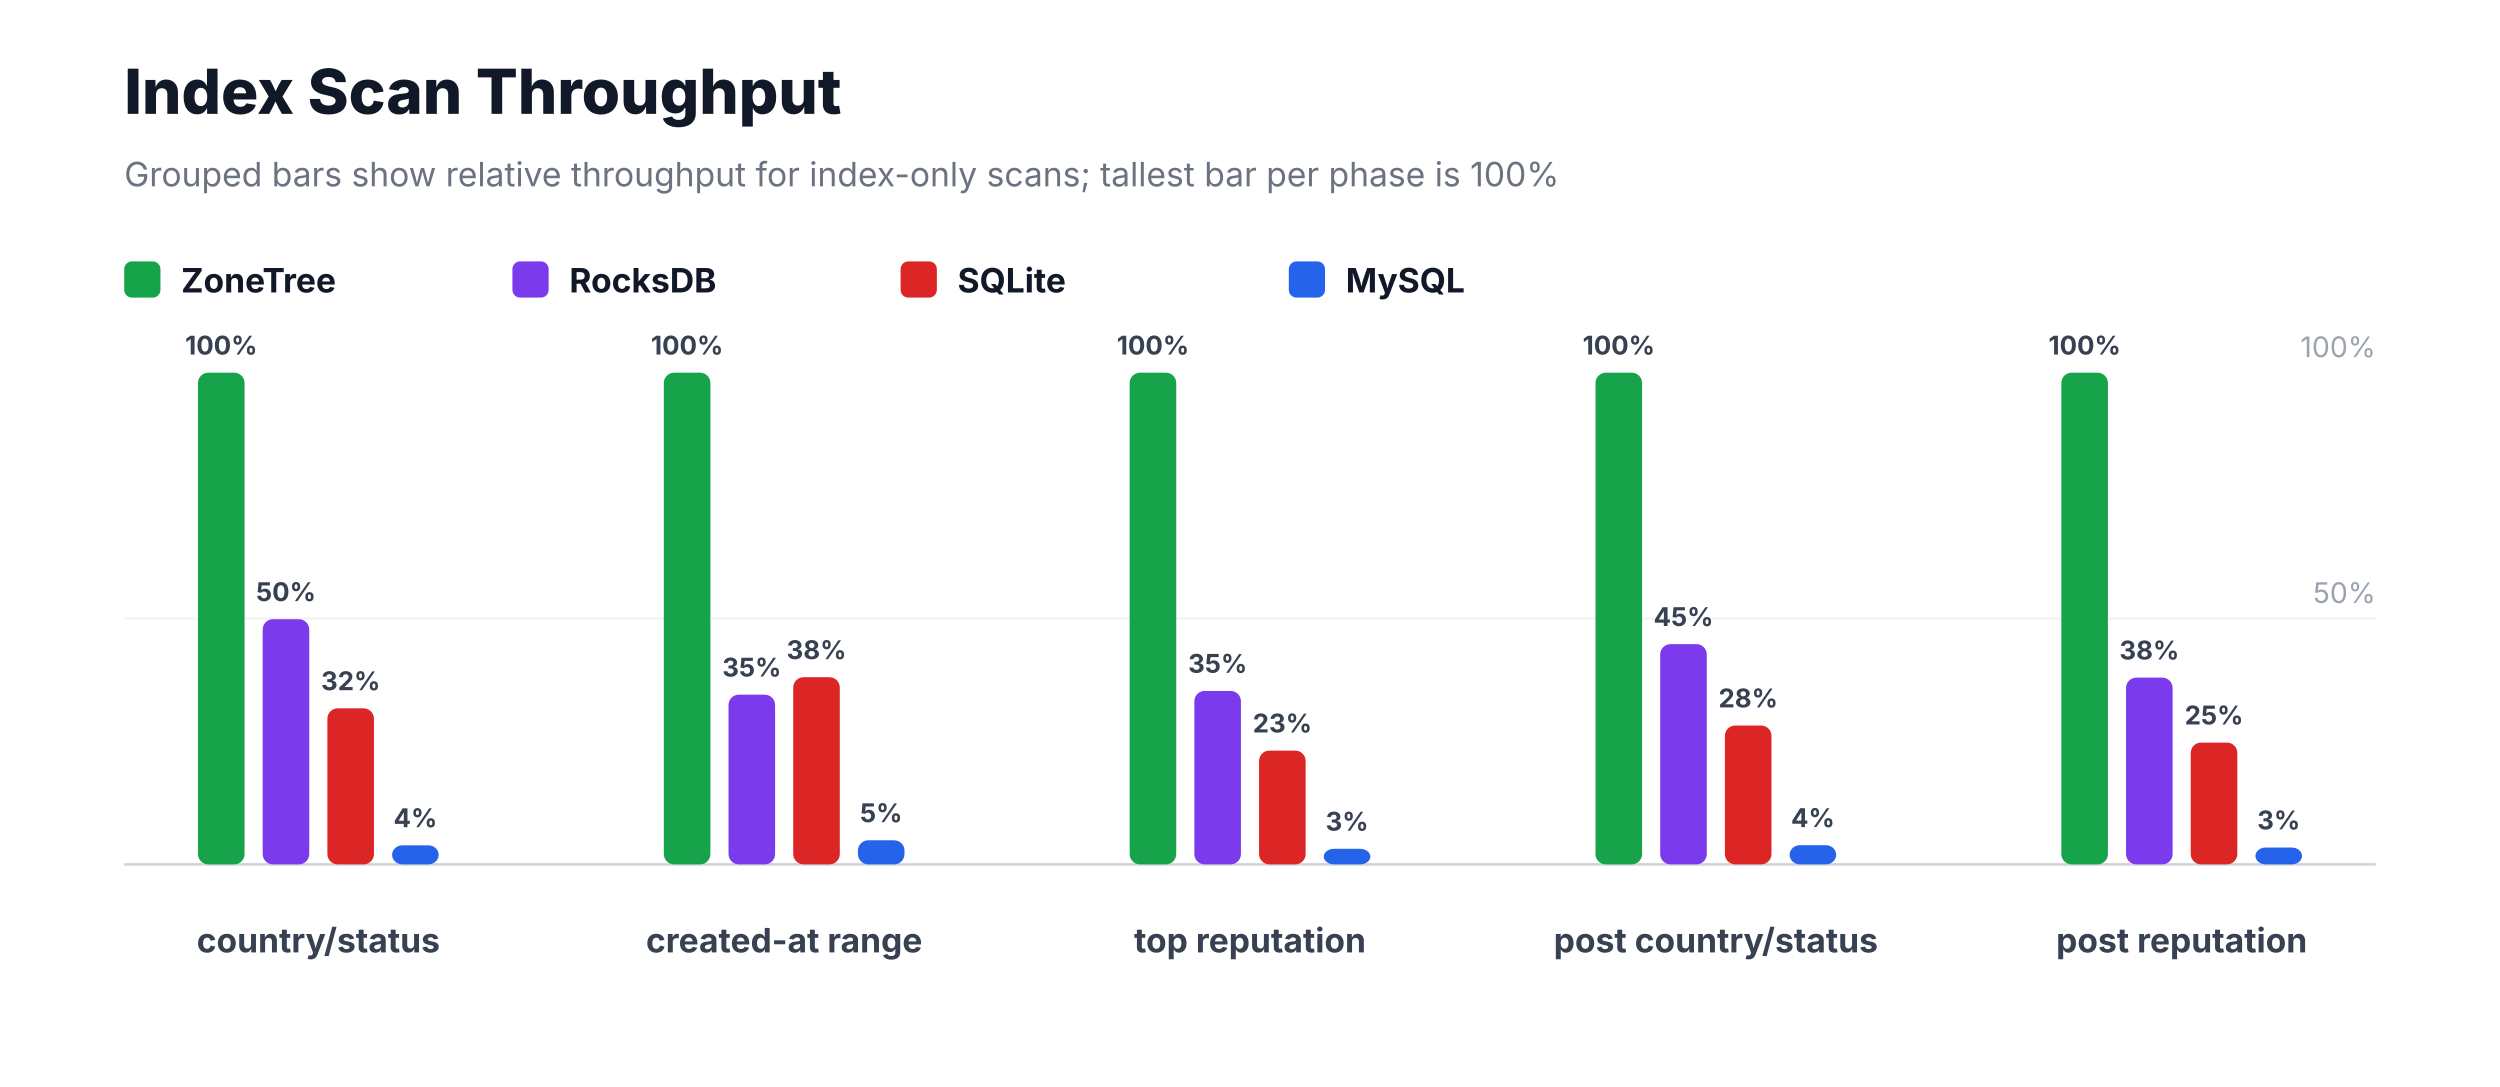
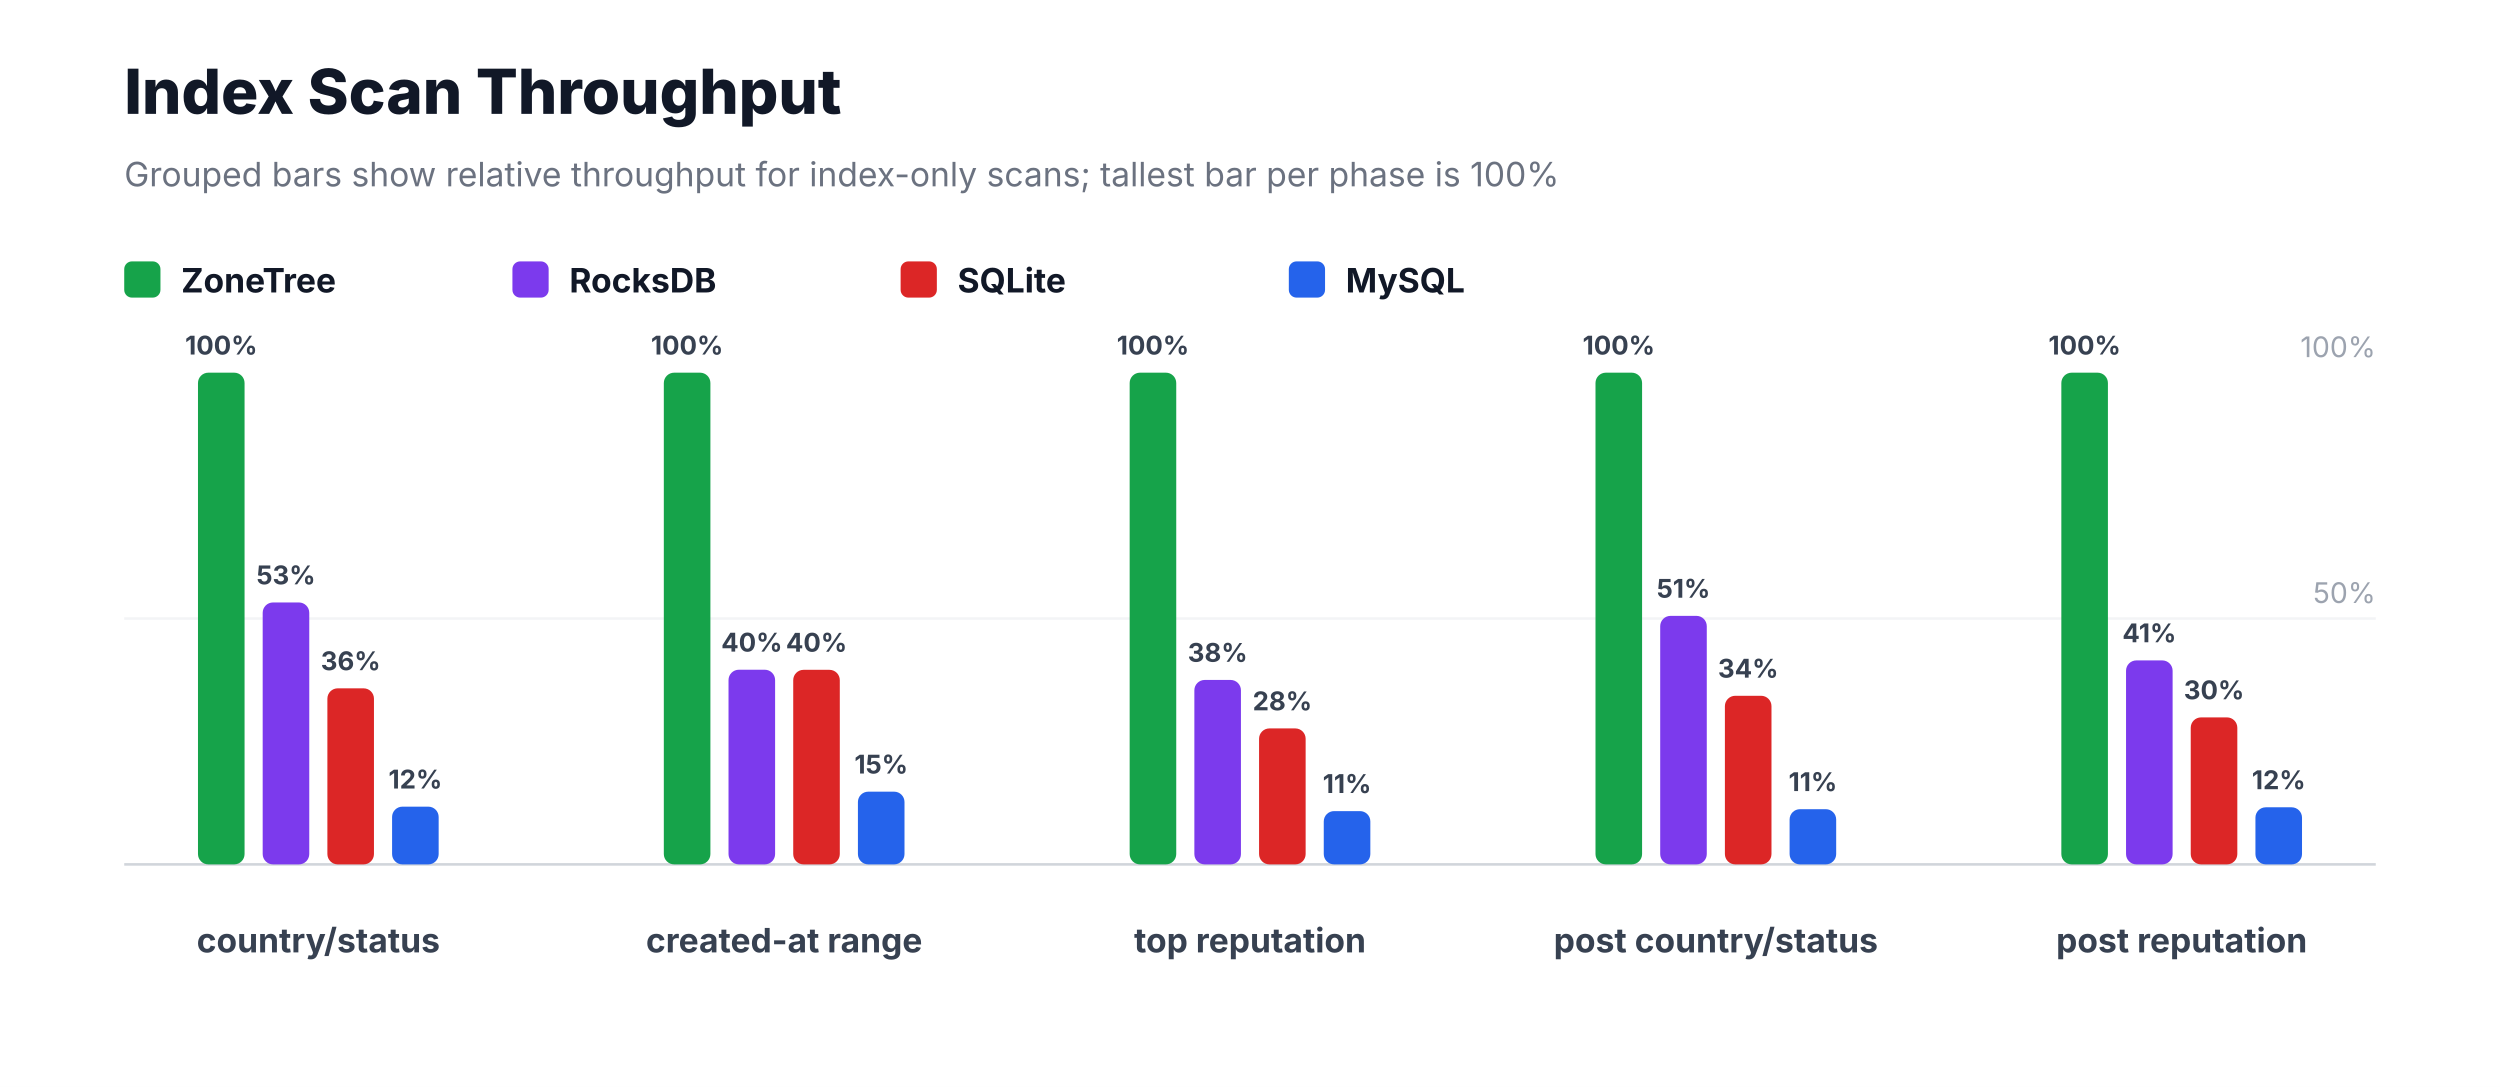
<svg xmlns="http://www.w3.org/2000/svg" width="966" height="420" viewBox="0 0 966 420" role="img" aria-label="Index Scan Throughput">
  <style>
    text { font-family: Inter, Segoe UI, Arial, sans-serif; }
  </style>
  <rect width="100%" height="100%" fill="#ffffff" />
  <text x="48" y="44" font-size="24" font-weight="800" fill="#111827">Index Scan Throughput</text>
  <text x="48" y="72" font-size="13" fill="#6b7280">Grouped bars show relative throughput for index-only scans; tallest bar per phase is 100%</text>
  <rect x="48" y="101" width="14" height="14" rx="3" fill="#16a34a" />
  <text x="70" y="113" font-size="13" fill="#111827" text-anchor="start" font-weight="700">ZoneTree</text>
  <rect x="198" y="101" width="14" height="14" rx="3" fill="#7c3aed" />
  <text x="220" y="113" font-size="13" fill="#111827" text-anchor="start" font-weight="700">RocksDB</text>
  <rect x="348" y="101" width="14" height="14" rx="3" fill="#dc2626" />
  <text x="370" y="113" font-size="13" fill="#111827" text-anchor="start" font-weight="700">SQLite</text>
  <rect x="498" y="101" width="14" height="14" rx="3" fill="#2563eb" />
  <text x="520" y="113" font-size="13" fill="#111827" text-anchor="start" font-weight="700">MySQL</text>
  <line x1="48" y1="334" x2="918" y2="334" stroke="#d1d5db" stroke-width="1" />
  <line x1="48" y1="239" x2="918" y2="239" stroke="#f3f4f6" stroke-width="1" />
  <text x="918" y="233" font-size="11" fill="#9ca3af" text-anchor="end" font-weight="400">50%</text>
  <text x="918" y="138" font-size="11" fill="#9ca3af" text-anchor="end" font-weight="400">100%</text>
  <rect x="76.5" y="144" width="18" height="190" rx="4" fill="#16a34a" />
  <text x="85.5" y="137" font-size="10" fill="#374151" text-anchor="middle" font-weight="700">100%</text>
-   <rect x="101.5" y="239.26" width="18" height="94.74" rx="4" fill="#7c3aed" />
-   <text x="110.5" y="232.26" font-size="10" fill="#374151" text-anchor="middle" font-weight="700">50%</text>
-   <rect x="126.5" y="273.7" width="18" height="60.3" rx="4" fill="#dc2626" />
-   <text x="135.5" y="266.7" font-size="10" fill="#374151" text-anchor="middle" font-weight="700">32%</text>
-   <rect x="151.5" y="326.63" width="18" height="7.37" rx="4" fill="#2563eb" />
-   <text x="160.5" y="319.63" font-size="10" fill="#374151" text-anchor="middle" font-weight="700">4%</text>
+   <rect x="101.5" y="232.79" width="18" height="101.21" rx="4" fill="#7c3aed" />
+   <text x="110.5" y="225.79" font-size="10" fill="#374151" text-anchor="middle" font-weight="700">53%</text>
+   <rect x="126.5" y="265.97" width="18" height="68.03" rx="4" fill="#dc2626" />
+   <text x="135.5" y="258.97" font-size="10" fill="#374151" text-anchor="middle" font-weight="700">36%</text>
+   <rect x="151.5" y="311.69" width="18" height="22.31" rx="4" fill="#2563eb" />
+   <text x="160.5" y="304.69" font-size="10" fill="#374151" text-anchor="middle" font-weight="700">12%</text>
  <text x="123" y="368" font-size="13" fill="#374151" text-anchor="middle" font-weight="700">country/status</text>
  <rect x="256.5" y="144" width="18" height="190" rx="4" fill="#16a34a" />
  <text x="265.5" y="137" font-size="10" fill="#374151" text-anchor="middle" font-weight="700">100%</text>
-   <rect x="281.5" y="268.42" width="18" height="65.58" rx="4" fill="#7c3aed" />
-   <text x="290.5" y="261.42" font-size="10" fill="#374151" text-anchor="middle" font-weight="700">35%</text>
-   <rect x="306.5" y="261.68" width="18" height="72.32" rx="4" fill="#dc2626" />
-   <text x="315.5" y="254.68" font-size="10" fill="#374151" text-anchor="middle" font-weight="700">38%</text>
-   <rect x="331.5" y="324.69" width="18" height="9.31" rx="4" fill="#2563eb" />
-   <text x="340.5" y="317.69" font-size="10" fill="#374151" text-anchor="middle" font-weight="700">5%</text>
+   <rect x="281.5" y="258.78" width="18" height="75.22" rx="4" fill="#7c3aed" />
+   <text x="290.5" y="251.78" font-size="10" fill="#374151" text-anchor="middle" font-weight="700">40%</text>
+   <rect x="306.5" y="258.82" width="18" height="75.18" rx="4" fill="#dc2626" />
+   <text x="315.5" y="251.82" font-size="10" fill="#374151" text-anchor="middle" font-weight="700">40%</text>
+   <rect x="331.5" y="305.9" width="18" height="28.1" rx="4" fill="#2563eb" />
+   <text x="340.5" y="298.9" font-size="10" fill="#374151" text-anchor="middle" font-weight="700">15%</text>
  <text x="303" y="368" font-size="13" fill="#374151" text-anchor="middle" font-weight="700">created-at range</text>
  <rect x="436.5" y="144" width="18" height="190" rx="4" fill="#16a34a" />
  <text x="445.5" y="137" font-size="10" fill="#374151" text-anchor="middle" font-weight="700">100%</text>
-   <rect x="461.5" y="266.97" width="18" height="67.03" rx="4" fill="#7c3aed" />
-   <text x="470.5" y="259.97" font-size="10" fill="#374151" text-anchor="middle" font-weight="700">35%</text>
-   <rect x="486.5" y="290.03" width="18" height="43.97" rx="4" fill="#dc2626" />
-   <text x="495.5" y="283.03" font-size="10" fill="#374151" text-anchor="middle" font-weight="700">23%</text>
-   <rect x="511.5" y="327.97" width="18" height="6.03" rx="4" fill="#2563eb" />
-   <text x="520.5" y="320.97" font-size="10" fill="#374151" text-anchor="middle" font-weight="700">3%</text>
+   <rect x="461.5" y="262.73" width="18" height="71.27" rx="4" fill="#7c3aed" />
+   <text x="470.5" y="255.73" font-size="10" fill="#374151" text-anchor="middle" font-weight="700">38%</text>
+   <rect x="486.5" y="281.46" width="18" height="52.54" rx="4" fill="#dc2626" />
+   <text x="495.5" y="274.46" font-size="10" fill="#374151" text-anchor="middle" font-weight="700">28%</text>
+   <rect x="511.5" y="313.41" width="18" height="20.59" rx="4" fill="#2563eb" />
+   <text x="520.5" y="306.41" font-size="10" fill="#374151" text-anchor="middle" font-weight="700">11%</text>
  <text x="483" y="368" font-size="13" fill="#374151" text-anchor="middle" font-weight="700">top reputation</text>
  <rect x="616.5" y="144" width="18" height="190" rx="4" fill="#16a34a" />
  <text x="625.5" y="137" font-size="10" fill="#374151" text-anchor="middle" font-weight="700">100%</text>
-   <rect x="641.5" y="248.89" width="18" height="85.11" rx="4" fill="#7c3aed" />
-   <text x="650.5" y="241.89" font-size="10" fill="#374151" text-anchor="middle" font-weight="700">45%</text>
-   <rect x="666.5" y="280.34" width="18" height="53.66" rx="4" fill="#dc2626" />
-   <text x="675.5" y="273.34" font-size="10" fill="#374151" text-anchor="middle" font-weight="700">28%</text>
-   <rect x="691.5" y="326.58" width="18" height="7.42" rx="4" fill="#2563eb" />
-   <text x="700.5" y="319.58" font-size="10" fill="#374151" text-anchor="middle" font-weight="700">4%</text>
+   <rect x="641.5" y="237.97" width="18" height="96.03" rx="4" fill="#7c3aed" />
+   <text x="650.5" y="230.97" font-size="10" fill="#374151" text-anchor="middle" font-weight="700">51%</text>
+   <rect x="666.5" y="268.85" width="18" height="65.15" rx="4" fill="#dc2626" />
+   <text x="675.5" y="261.85" font-size="10" fill="#374151" text-anchor="middle" font-weight="700">34%</text>
+   <rect x="691.5" y="312.67" width="18" height="21.33" rx="4" fill="#2563eb" />
+   <text x="700.5" y="305.67" font-size="10" fill="#374151" text-anchor="middle" font-weight="700">11%</text>
  <text x="663" y="368" font-size="13" fill="#374151" text-anchor="middle" font-weight="700">post country/status</text>
  <rect x="796.5" y="144" width="18" height="190" rx="4" fill="#16a34a" />
  <text x="805.5" y="137" font-size="10" fill="#374151" text-anchor="middle" font-weight="700">100%</text>
-   <rect x="821.5" y="261.83" width="18" height="72.17" rx="4" fill="#7c3aed" />
-   <text x="830.5" y="254.83" font-size="10" fill="#374151" text-anchor="middle" font-weight="700">38%</text>
-   <rect x="846.5" y="286.93" width="18" height="47.07" rx="4" fill="#dc2626" />
-   <text x="855.5" y="279.93" font-size="10" fill="#374151" text-anchor="middle" font-weight="700">25%</text>
-   <rect x="871.5" y="327.48" width="18" height="6.52" rx="4" fill="#2563eb" />
-   <text x="880.5" y="320.48" font-size="10" fill="#374151" text-anchor="middle" font-weight="700">3%</text>
+   <rect x="821.5" y="255.18" width="18" height="78.82" rx="4" fill="#7c3aed" />
+   <text x="830.5" y="248.18" font-size="10" fill="#374151" text-anchor="middle" font-weight="700">41%</text>
+   <rect x="846.5" y="277.2" width="18" height="56.8" rx="4" fill="#dc2626" />
+   <text x="855.5" y="270.2" font-size="10" fill="#374151" text-anchor="middle" font-weight="700">30%</text>
+   <rect x="871.5" y="311.94" width="18" height="22.06" rx="4" fill="#2563eb" />
+   <text x="880.5" y="304.94" font-size="10" fill="#374151" text-anchor="middle" font-weight="700">12%</text>
  <text x="843" y="368" font-size="13" fill="#374151" text-anchor="middle" font-weight="700">post reputation</text>
</svg>
